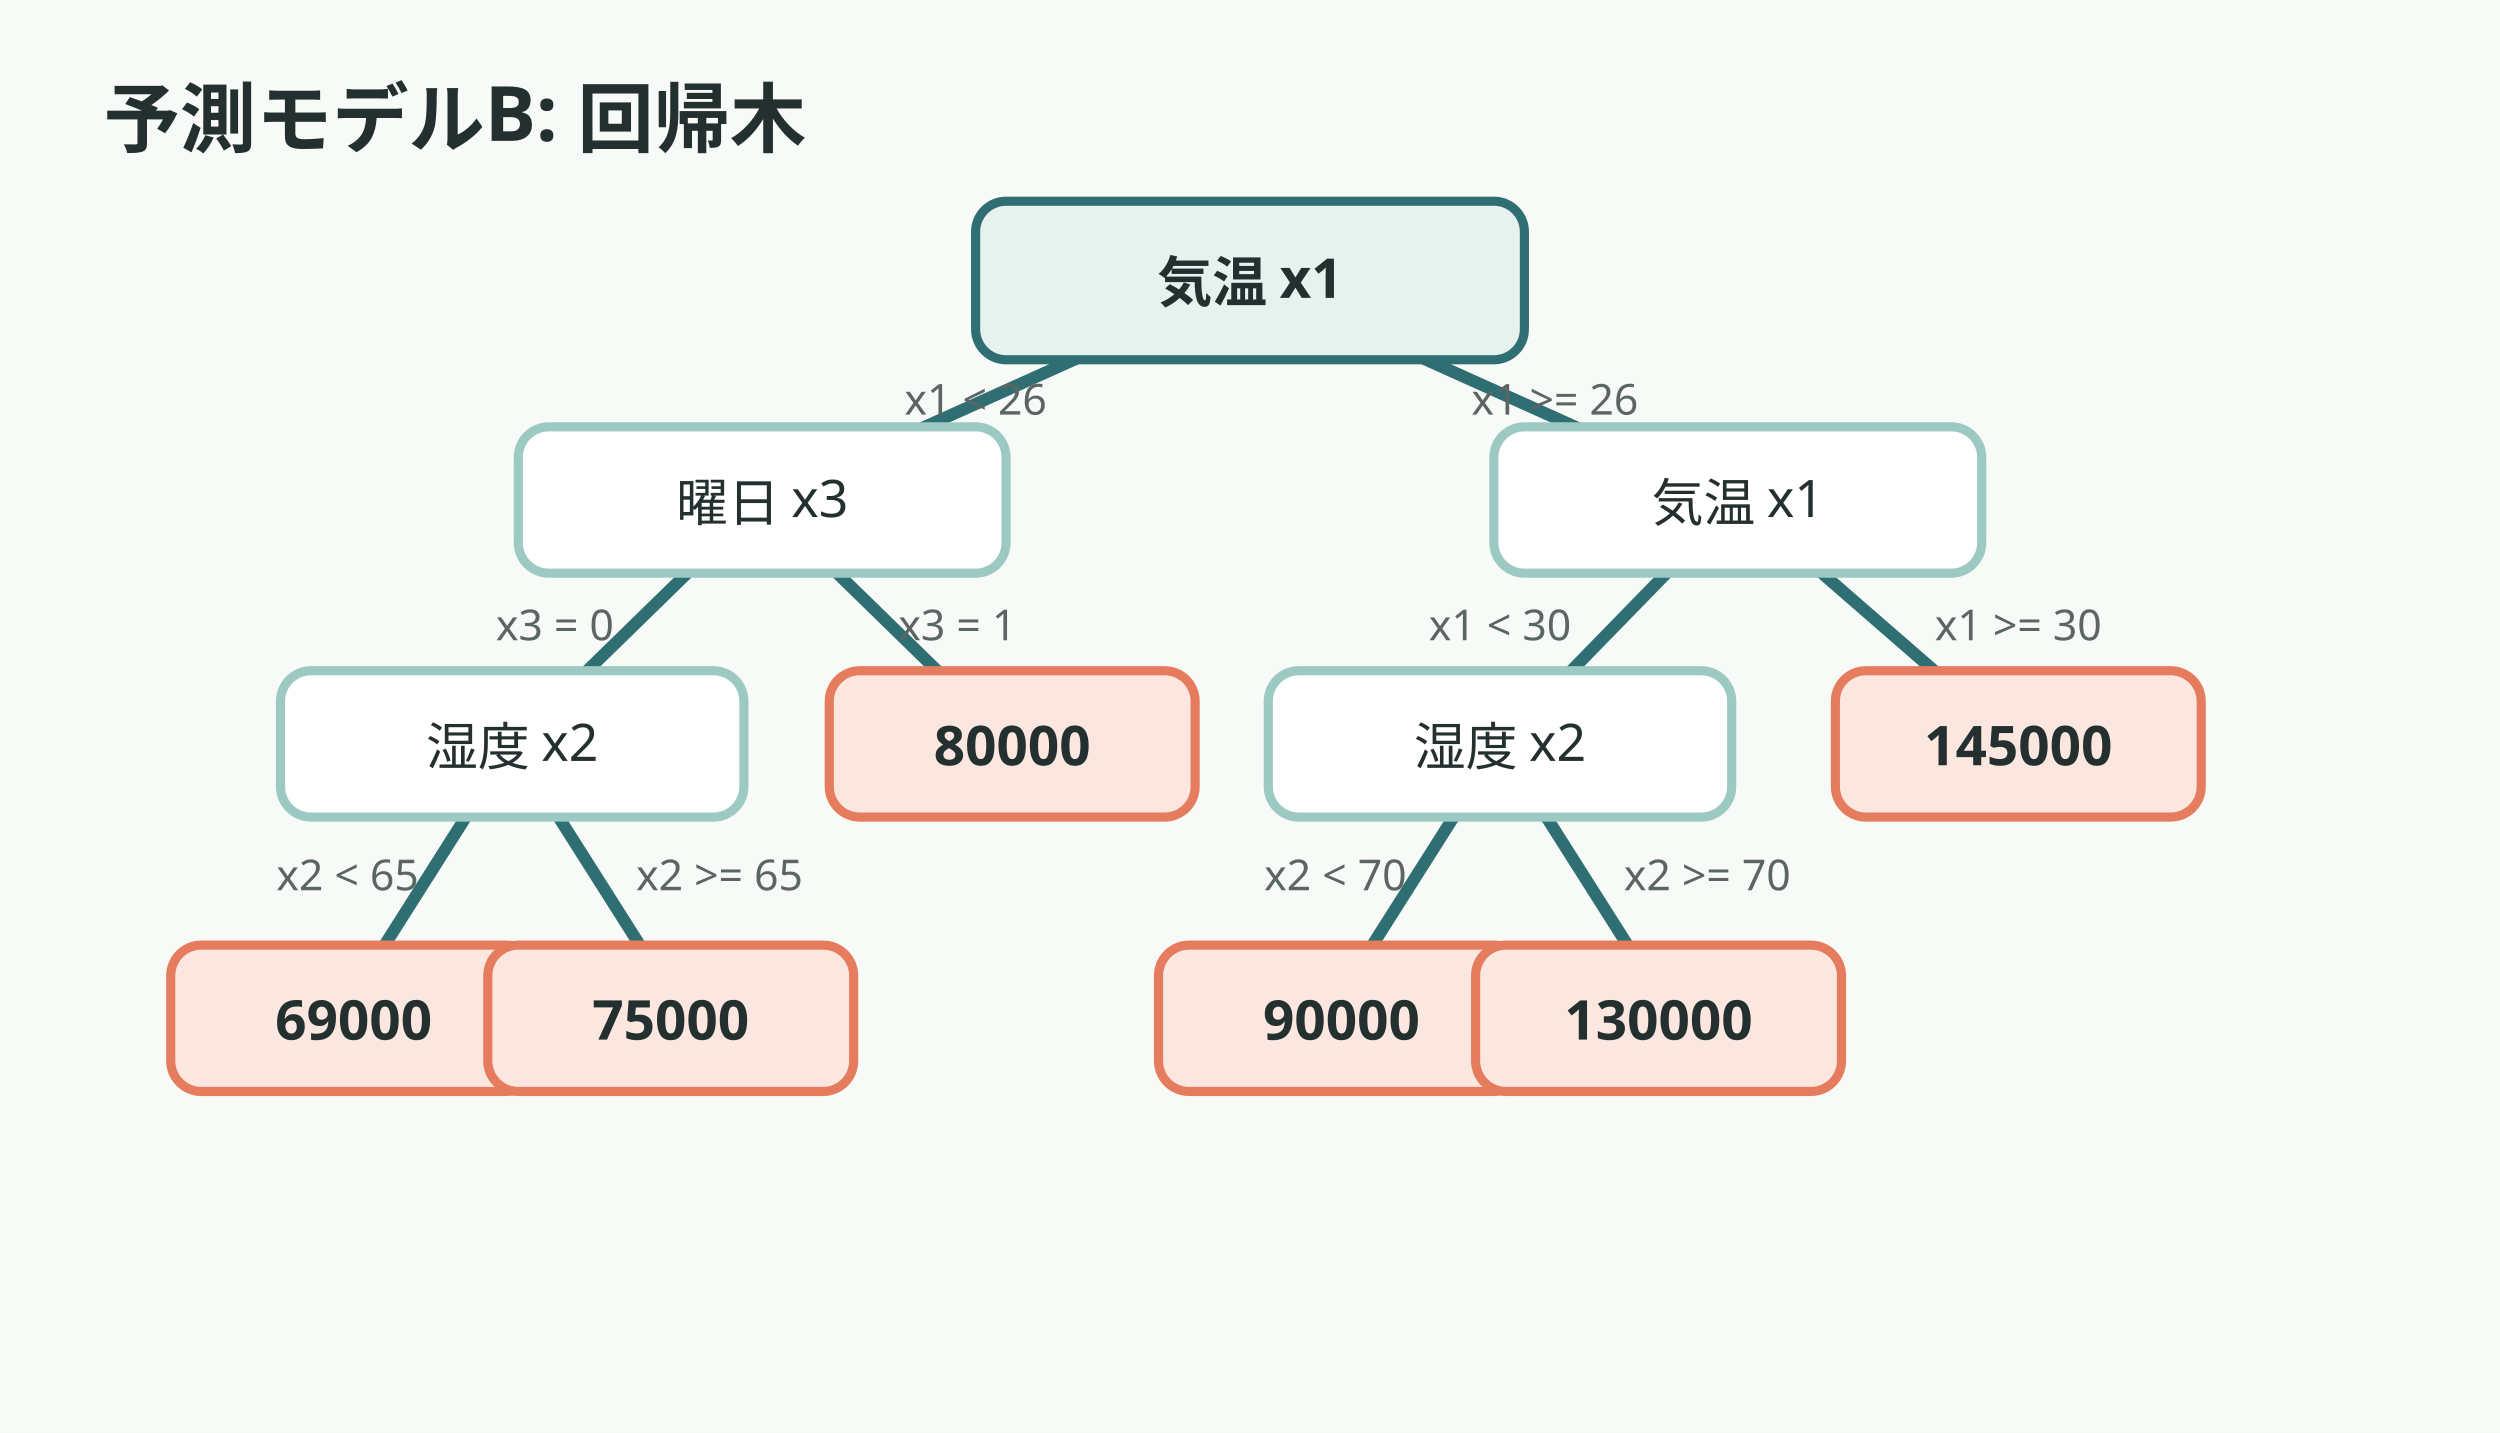
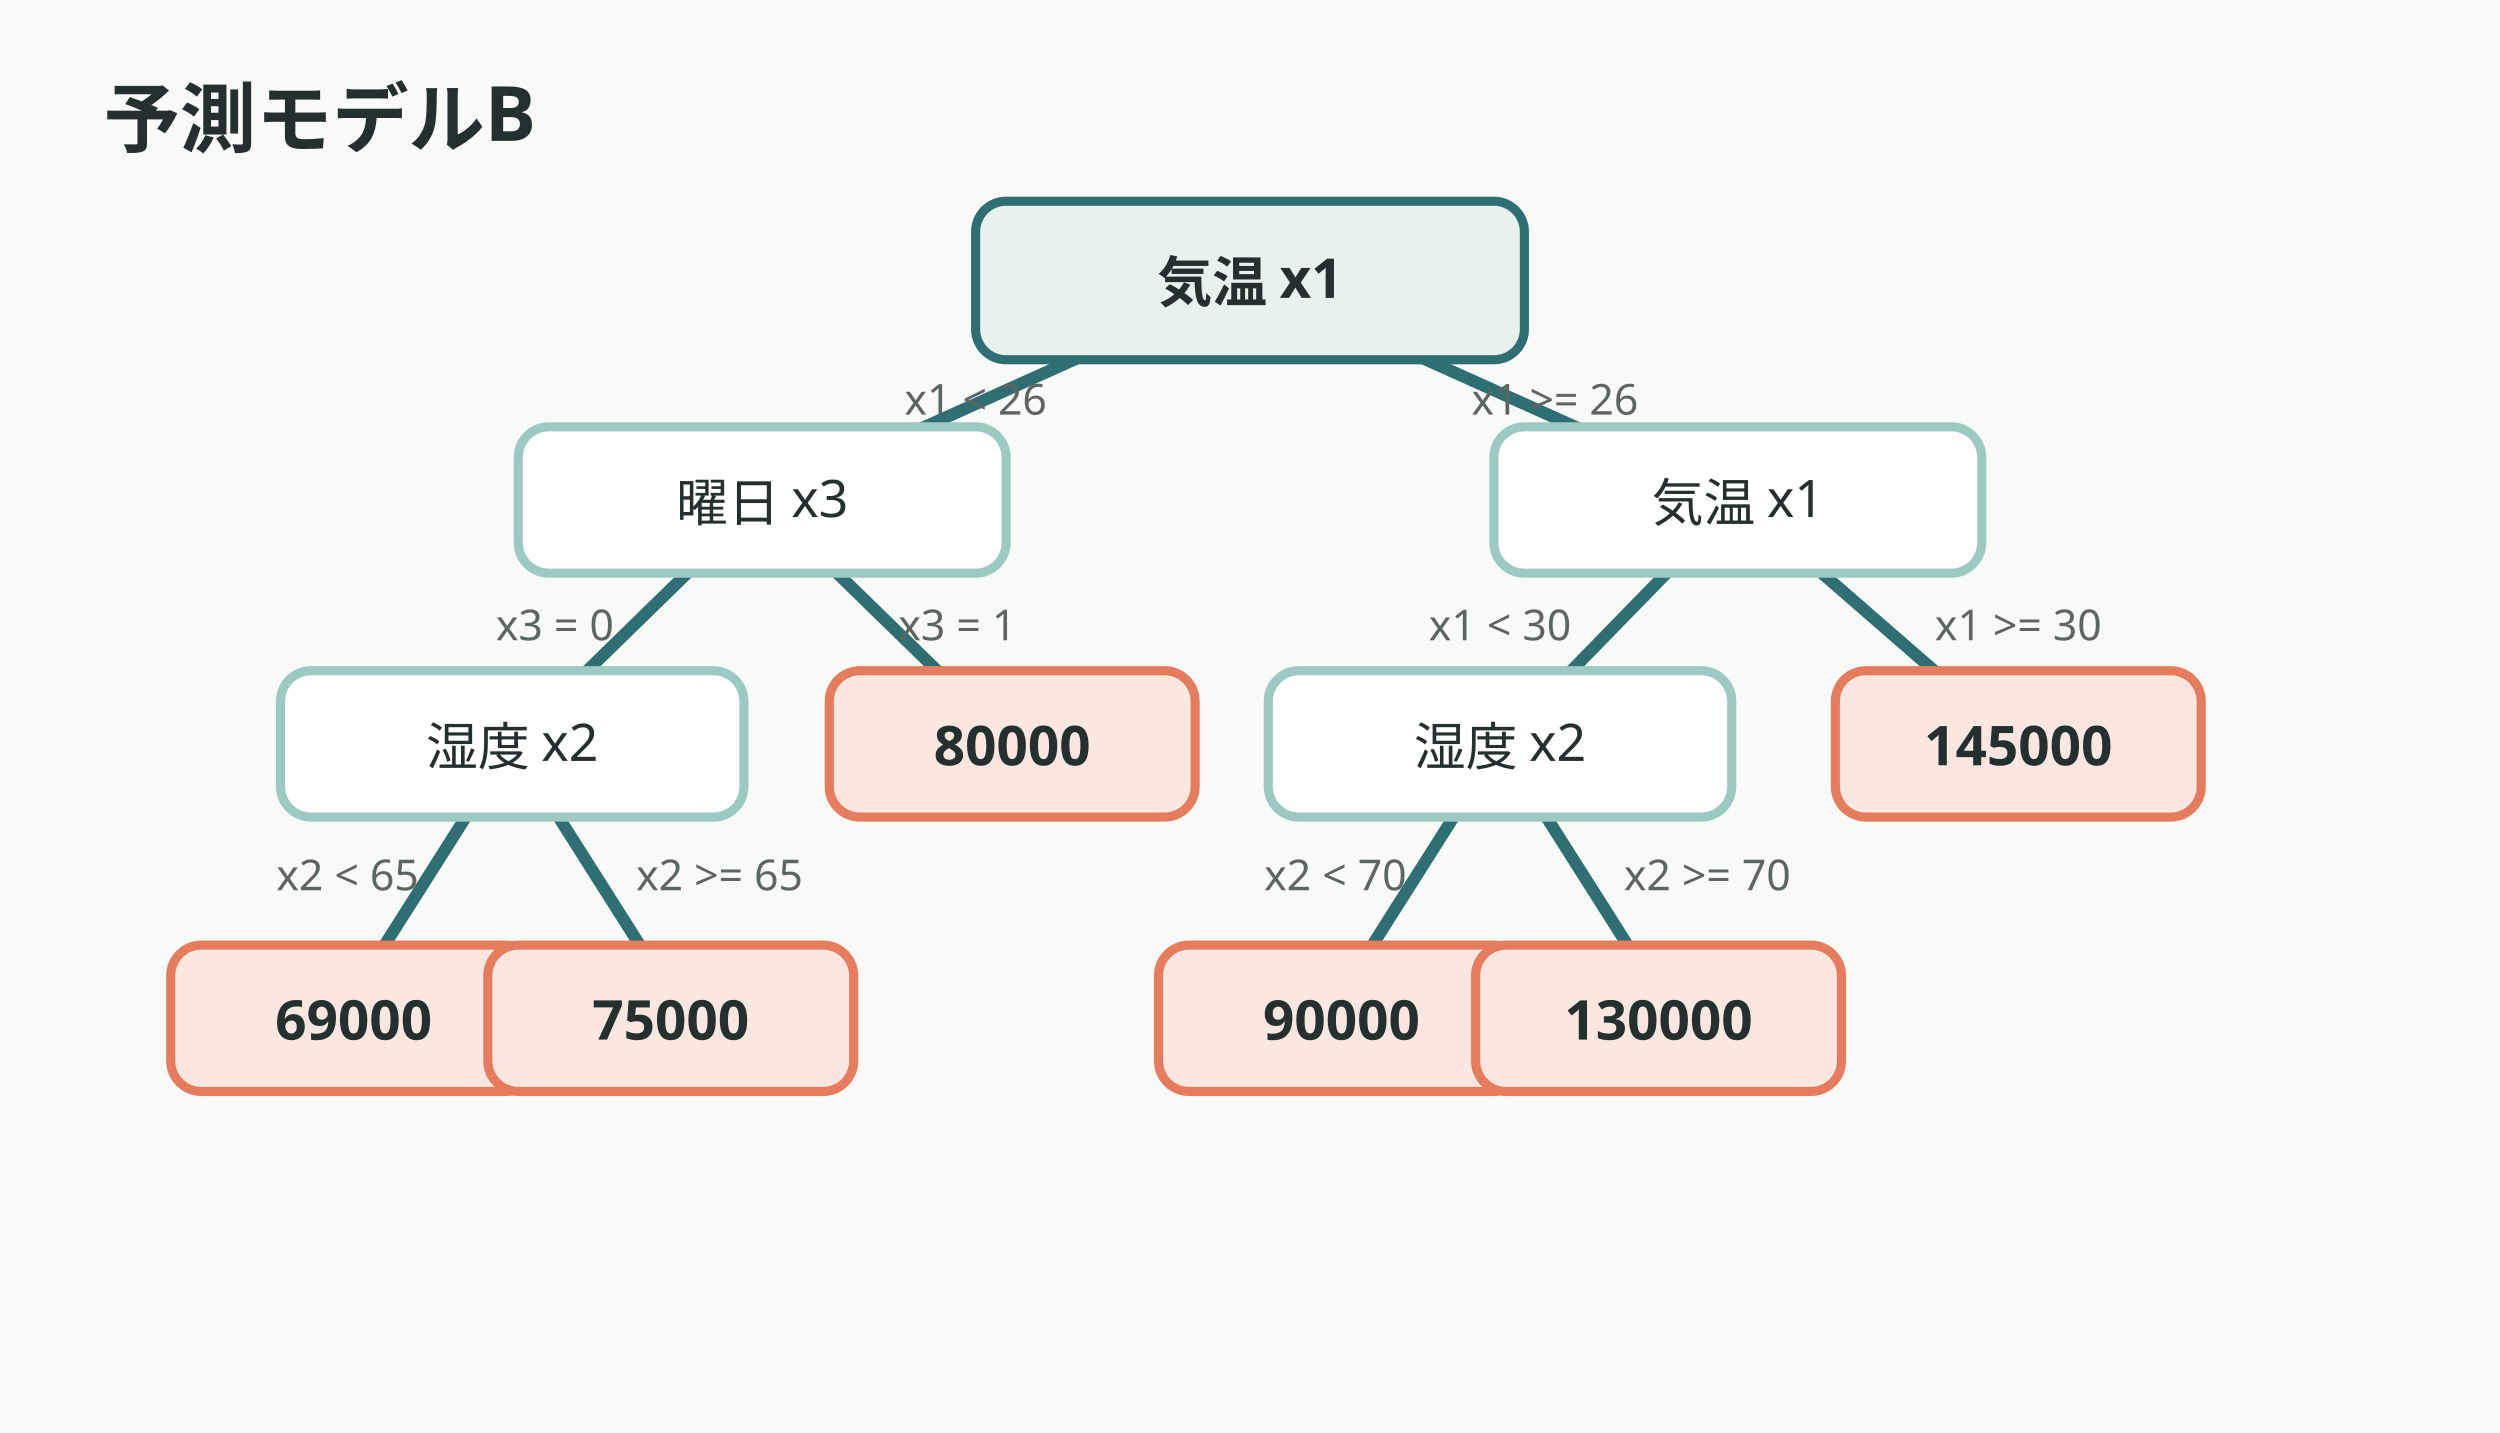
<svg xmlns="http://www.w3.org/2000/svg" viewBox="0 0 820 470" role="img" aria-labelledby="title desc">
  <rect width="820" height="470" fill="#f8faf7" />
-   <text x="34" y="48" font-family="sans-serif" font-size="25" font-weight="700" fill="#24302f">予測モデルB: 回帰木</text>
+   <text x="34" y="48" font-family="sans-serif" font-size="25" font-weight="700" fill="#24302f">予測モデルB</text>
  <g stroke="#2f6f73" stroke-width="4" fill="none">
    <path d="M410 92 L250 164" />
    <path d="M410 92 L570 164" />
    <path d="M250 164 L168 244" />
    <path d="M250 164 L332 244" />
    <path d="M168 244 L116 326" />
    <path d="M168 244 L220 326" />
    <path d="M570 164 L492 244" />
    <path d="M570 164 L662 244" />
    <path d="M492 244 L440 326" />
    <path d="M492 244 L544 326" />
  </g>
  <g font-family="sans-serif" text-anchor="middle">
    <rect x="320" y="66" width="180" height="52" rx="10" fill="#e7f2ee" stroke="#2f6f73" stroke-width="3" />
    <text x="410" y="99" font-size="18" font-weight="700" fill="#24302f">気温 x1</text>
    <rect x="170" y="140" width="160" height="48" rx="10" fill="#fff" stroke="#9ccac3" stroke-width="3" />
    <text x="250" y="171" font-size="17" fill="#24302f">曜日 x3</text>
    <rect x="490" y="140" width="160" height="48" rx="10" fill="#fff" stroke="#9ccac3" stroke-width="3" />
    <text x="570" y="171" font-size="17" fill="#24302f">気温 x1</text>
    <rect x="92" y="220" width="152" height="48" rx="10" fill="#fff" stroke="#9ccac3" stroke-width="3" />
    <text x="168" y="251" font-size="17" fill="#24302f">湿度 x2</text>
    <rect x="272" y="220" width="120" height="48" rx="10" fill="#fbe7df" stroke="#e47c5d" stroke-width="3" />
    <text x="332" y="251" font-size="18" font-weight="700" fill="#24302f">80000</text>
    <rect x="416" y="220" width="152" height="48" rx="10" fill="#fff" stroke="#9ccac3" stroke-width="3" />
    <text x="492" y="251" font-size="17" fill="#24302f">湿度 x2</text>
    <rect x="602" y="220" width="120" height="48" rx="10" fill="#fbe7df" stroke="#e47c5d" stroke-width="3" />
    <text x="662" y="251" font-size="18" font-weight="700" fill="#24302f">145000</text>
    <g fill="#fbe7df" stroke="#e47c5d" stroke-width="3">
      <rect x="56" y="310" width="120" height="48" rx="10" />
      <rect x="160" y="310" width="120" height="48" rx="10" />
      <rect x="380" y="310" width="120" height="48" rx="10" />
      <rect x="484" y="310" width="120" height="48" rx="10" />
    </g>
    <g font-size="18" font-weight="700" fill="#24302f">
      <text x="116" y="341">69000</text>
      <text x="220" y="341">75000</text>
      <text x="440" y="341">90000</text>
      <text x="544" y="341">130000</text>
    </g>
    <g font-size="14" fill="#5b6663">
      <text x="320" y="136">x1 &lt; 26</text>
      <text x="510" y="136">x1 &gt;= 26</text>
      <text x="182" y="210">x3 = 0</text>
      <text x="314" y="210">x3 = 1</text>
      <text x="114" y="292">x2 &lt; 65</text>
      <text x="236" y="292">x2 &gt;= 65</text>
      <text x="438" y="292">x2 &lt; 70</text>
      <text x="560" y="292">x2 &gt;= 70</text>
      <text x="492" y="210">x1 &lt; 30</text>
      <text x="662" y="210">x1 &gt;= 30</text>
    </g>
  </g>
</svg>
